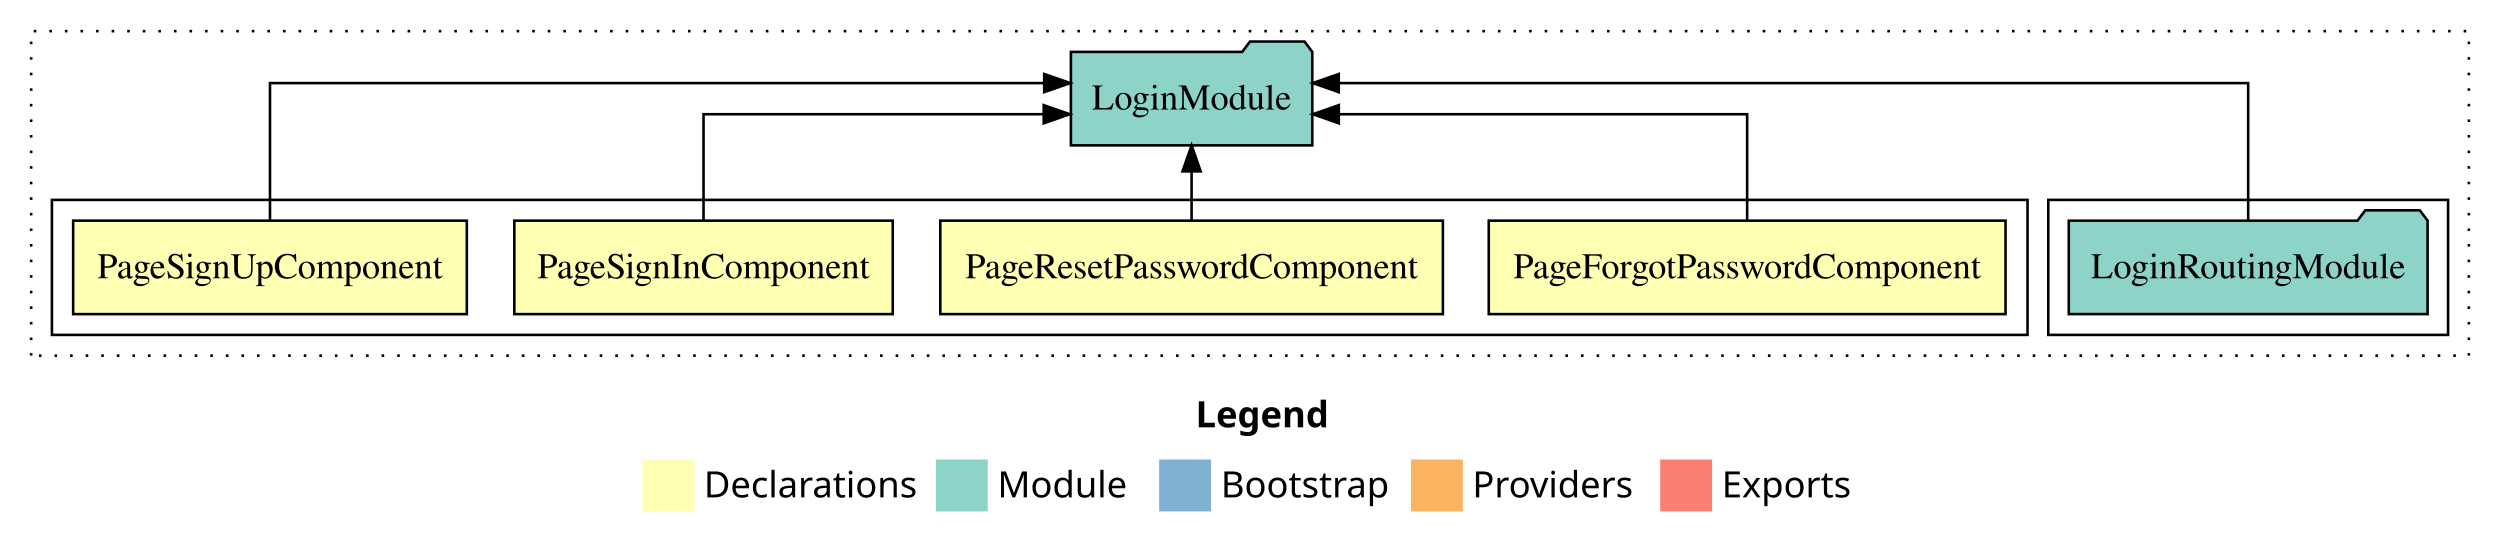
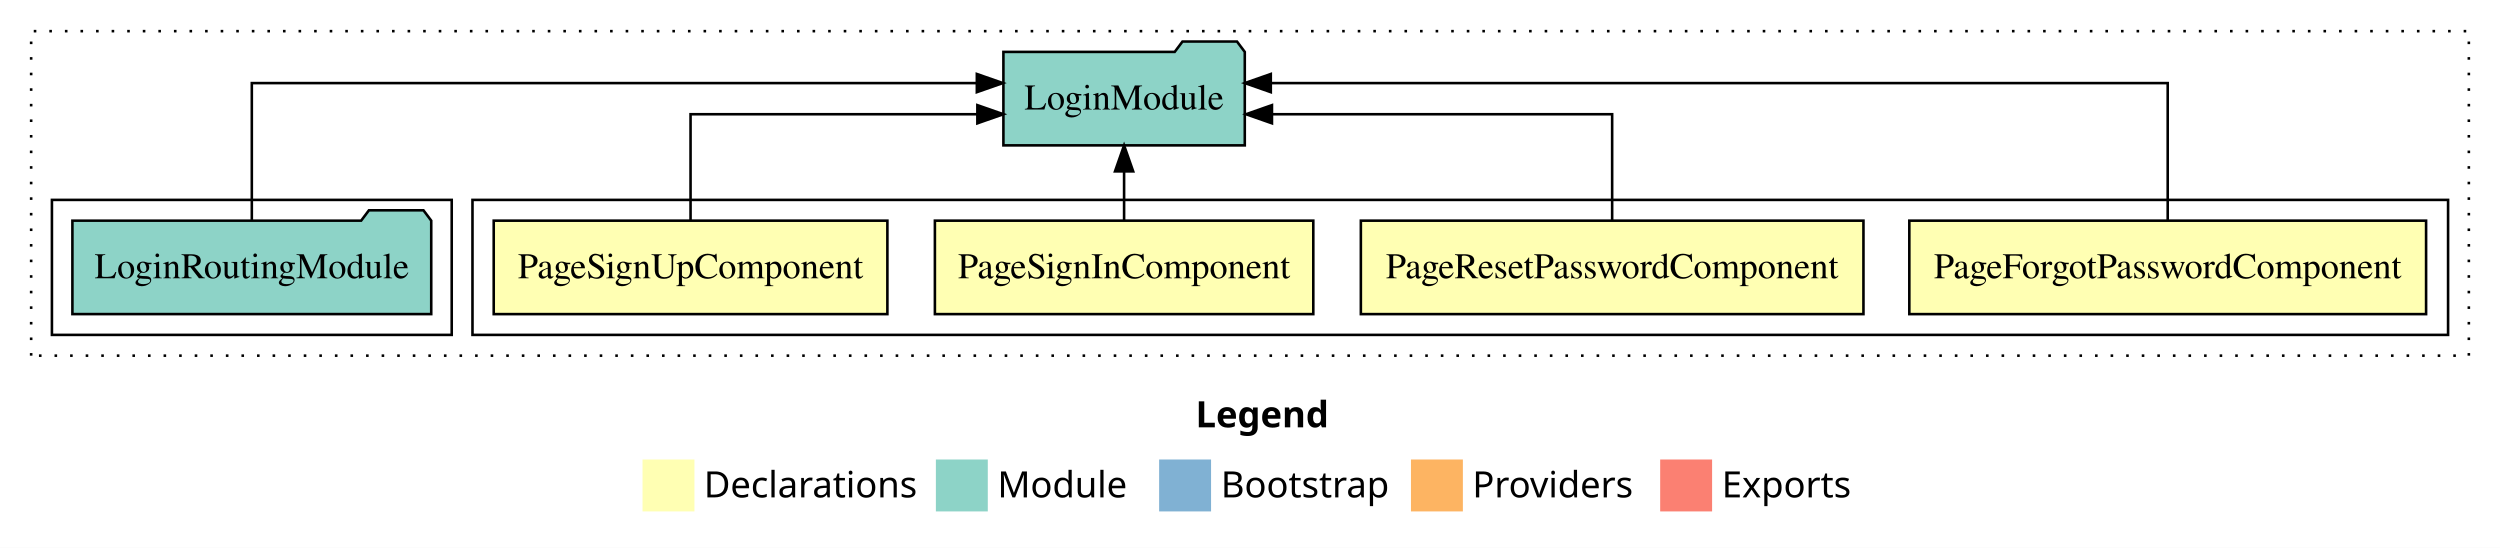
<svg xmlns="http://www.w3.org/2000/svg" width="963pt" height="211pt" viewBox="0.00 0.00 963.00 211.00">
  <g id="graph0" class="graph" transform="scale(1 1) rotate(0) translate(4 207)">
    <polygon fill="white" stroke="transparent" points="-4,4 -4,-207 959,-207 959,4 -4,4" />
    <text text-anchor="start" x="456.51" y="-42.4" font-family="sans-serif" font-weight="bold" font-size="14.00">Legend</text>
    <polygon fill="#ffffb3" stroke="transparent" points="243.5,-10 243.5,-30 263.5,-30 263.5,-10 243.5,-10" />
    <text text-anchor="start" x="267.13" y="-15.4" font-family="sans-serif" font-size="14.00">  Declarations</text>
    <polygon fill="#8dd3c7" stroke="transparent" points="356.5,-10 356.5,-30 376.5,-30 376.5,-10 356.5,-10" />
    <text text-anchor="start" x="380.23" y="-15.4" font-family="sans-serif" font-size="14.00">  Module</text>
    <polygon fill="#80b1d3" stroke="transparent" points="442.5,-10 442.5,-30 462.5,-30 462.5,-10 442.5,-10" />
    <text text-anchor="start" x="466.28" y="-15.4" font-family="sans-serif" font-size="14.00">  Bootstrap</text>
    <polygon fill="#fdb462" stroke="transparent" points="539.5,-10 539.5,-30 559.5,-30 559.5,-10 539.5,-10" />
    <text text-anchor="start" x="563.17" y="-15.4" font-family="sans-serif" font-size="14.00">  Providers</text>
    <polygon fill="#fb8072" stroke="transparent" points="635.5,-10 635.5,-30 655.5,-30 655.5,-10 635.5,-10" />
    <text text-anchor="start" x="659.23" y="-15.4" font-family="sans-serif" font-size="14.00">  Exports</text>
    <g id="clust1" class="cluster">
      <polygon fill="none" stroke="black" stroke-dasharray="1,5" points="8,-70 8,-195 947,-195 947,-70 8,-70" />
    </g>
+     <g id="clust2" class="cluster">
+       <polygon fill="none" stroke="black" points="178,-78 178,-130 939,-130 939,-78 178,-78" />
+     </g>
    <g id="clust7" class="cluster">
-       <polygon fill="none" stroke="black" points="785,-78 785,-130 939,-130 939,-78 785,-78" />
-     </g>
-     <g id="clust2" class="cluster">
-       <polygon fill="none" stroke="black" points="16,-78 16,-130 777,-130 777,-78 16,-78" />
+       <polygon fill="none" stroke="black" points="16,-78 16,-130 170,-130 170,-78 16,-78" />
    </g>
    <g id="node1" class="node">
-       <polygon fill="#ffffb3" stroke="black" points="768.53,-122 569.47,-122 569.47,-86 768.53,-86 768.53,-122" />
-       <text text-anchor="middle" x="669" y="-99.8" font-family="Times,serif" font-size="14.00">PageForgotPasswordComponent</text>
+       <polygon fill="#ffffb3" stroke="black" points="930.53,-122 731.47,-122 731.47,-86 930.53,-86 930.53,-122" />
+       <text text-anchor="middle" x="831" y="-99.8" font-family="Times,serif" font-size="14.00">PageForgotPasswordComponent</text>
    </g>
    <g id="node5" class="node">
-       <polygon fill="#8dd3c7" stroke="black" points="501.49,-187 498.49,-191 477.49,-191 474.49,-187 408.51,-187 408.51,-151 501.49,-151 501.49,-187" />
-       <text text-anchor="middle" x="455" y="-164.8" font-family="Times,serif" font-size="14.00">LoginModule</text>
+       <polygon fill="#8dd3c7" stroke="black" points="475.49,-187 472.49,-191 451.49,-191 448.49,-187 382.51,-187 382.51,-151 475.49,-151 475.49,-187" />
+       <text text-anchor="middle" x="429" y="-164.8" font-family="Times,serif" font-size="14.00">LoginModule</text>
    </g>
    <g id="edge1" class="edge">
-       <path fill="none" stroke="black" d="M669,-122.02C669,-139.37 669,-163 669,-163 669,-163 511.7,-163 511.7,-163" />
-       <polygon fill="black" stroke="black" points="511.7,-159.5 501.7,-163 511.7,-166.5 511.7,-159.5" />
+       <path fill="none" stroke="black" d="M831,-122.28C831,-143.32 831,-175 831,-175 831,-175 485.51,-175 485.51,-175" />
+       <polygon fill="black" stroke="black" points="485.51,-171.5 475.51,-175 485.51,-178.5 485.51,-171.5" />
    </g>
    <g id="node2" class="node">
-       <polygon fill="#ffffb3" stroke="black" points="551.8,-122 358.2,-122 358.2,-86 551.8,-86 551.8,-122" />
-       <text text-anchor="middle" x="455" y="-99.8" font-family="Times,serif" font-size="14.00">PageResetPasswordComponent</text>
+       <polygon fill="#ffffb3" stroke="black" points="713.8,-122 520.2,-122 520.2,-86 713.8,-86 713.8,-122" />
+       <text text-anchor="middle" x="617" y="-99.8" font-family="Times,serif" font-size="14.00">PageResetPasswordComponent</text>
    </g>
    <g id="edge2" class="edge">
-       <path fill="none" stroke="black" d="M455,-122.11C455,-122.11 455,-140.99 455,-140.99" />
-       <polygon fill="black" stroke="black" points="451.5,-140.99 455,-150.99 458.5,-140.99 451.5,-140.99" />
+       <path fill="none" stroke="black" d="M617,-122.02C617,-139.37 617,-163 617,-163 617,-163 485.96,-163 485.96,-163" />
+       <polygon fill="black" stroke="black" points="485.96,-159.5 475.96,-163 485.96,-166.5 485.96,-159.5" />
    </g>
    <g id="node3" class="node">
-       <polygon fill="#ffffb3" stroke="black" points="339.88,-122 194.12,-122 194.12,-86 339.88,-86 339.88,-122" />
-       <text text-anchor="middle" x="267" y="-99.8" font-family="Times,serif" font-size="14.00">PageSignInComponent</text>
+       <polygon fill="#ffffb3" stroke="black" points="501.88,-122 356.12,-122 356.12,-86 501.88,-86 501.88,-122" />
+       <text text-anchor="middle" x="429" y="-99.8" font-family="Times,serif" font-size="14.00">PageSignInComponent</text>
    </g>
    <g id="edge3" class="edge">
-       <path fill="none" stroke="black" d="M267,-122.02C267,-139.37 267,-163 267,-163 267,-163 398.04,-163 398.04,-163" />
-       <polygon fill="black" stroke="black" points="398.04,-166.5 408.04,-163 398.04,-159.5 398.04,-166.5" />
+       <path fill="none" stroke="black" d="M429,-122.11C429,-122.11 429,-140.99 429,-140.99" />
+       <polygon fill="black" stroke="black" points="425.5,-140.99 429,-150.99 432.5,-140.99 425.5,-140.99" />
    </g>
    <g id="node4" class="node">
-       <polygon fill="#ffffb3" stroke="black" points="175.82,-122 24.18,-122 24.18,-86 175.82,-86 175.82,-122" />
-       <text text-anchor="middle" x="100" y="-99.8" font-family="Times,serif" font-size="14.00">PageSignUpComponent</text>
+       <polygon fill="#ffffb3" stroke="black" points="337.82,-122 186.18,-122 186.18,-86 337.82,-86 337.82,-122" />
+       <text text-anchor="middle" x="262" y="-99.8" font-family="Times,serif" font-size="14.00">PageSignUpComponent</text>
    </g>
    <g id="edge4" class="edge">
-       <path fill="none" stroke="black" d="M100,-122.28C100,-143.32 100,-175 100,-175 100,-175 398.22,-175 398.22,-175" />
-       <polygon fill="black" stroke="black" points="398.22,-178.5 408.22,-175 398.22,-171.5 398.22,-178.5" />
+       <path fill="none" stroke="black" d="M262,-122.02C262,-139.37 262,-163 262,-163 262,-163 372.48,-163 372.48,-163" />
+       <polygon fill="black" stroke="black" points="372.48,-166.5 382.48,-163 372.48,-159.5 372.48,-166.5" />
    </g>
    <g id="node6" class="node">
-       <polygon fill="#8dd3c7" stroke="black" points="931.11,-122 928.11,-126 907.11,-126 904.11,-122 792.89,-122 792.89,-86 931.11,-86 931.11,-122" />
-       <text text-anchor="middle" x="862" y="-99.8" font-family="Times,serif" font-size="14.00">LoginRoutingModule</text>
+       <polygon fill="#8dd3c7" stroke="black" points="162.11,-122 159.11,-126 138.11,-126 135.11,-122 23.89,-122 23.89,-86 162.11,-86 162.11,-122" />
+       <text text-anchor="middle" x="93" y="-99.8" font-family="Times,serif" font-size="14.00">LoginRoutingModule</text>
    </g>
    <g id="edge5" class="edge">
-       <path fill="none" stroke="black" d="M862,-122.28C862,-143.32 862,-175 862,-175 862,-175 511.69,-175 511.69,-175" />
-       <polygon fill="black" stroke="black" points="511.69,-171.5 501.69,-175 511.69,-178.5 511.69,-171.5" />
+       <path fill="none" stroke="black" d="M93,-122.28C93,-143.32 93,-175 93,-175 93,-175 372.28,-175 372.28,-175" />
+       <polygon fill="black" stroke="black" points="372.28,-178.5 382.28,-175 372.28,-171.5 372.28,-178.5" />
    </g>
  </g>
</svg>
